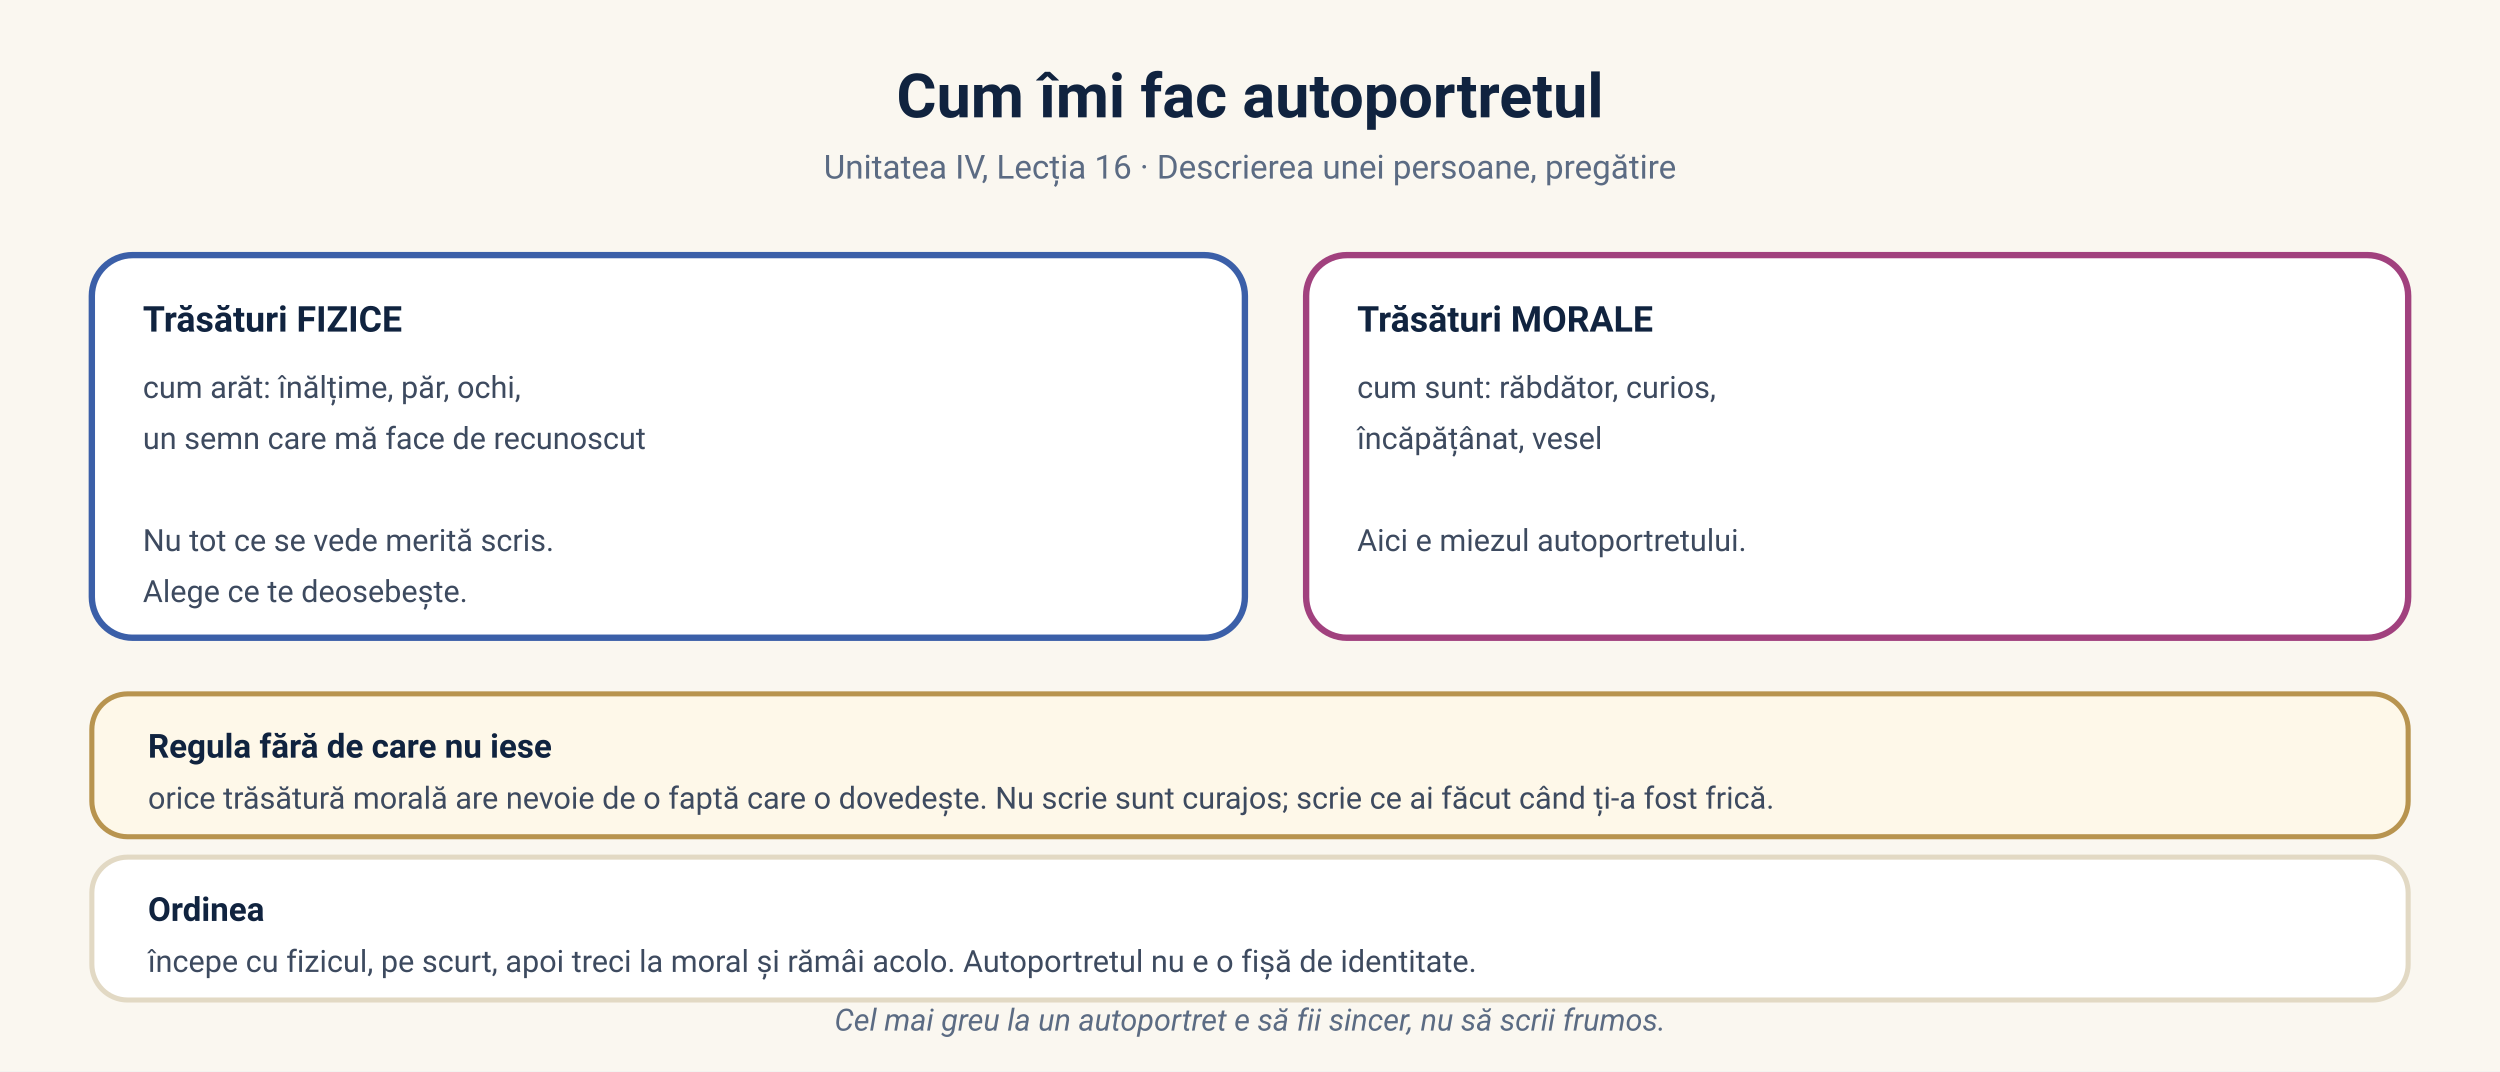
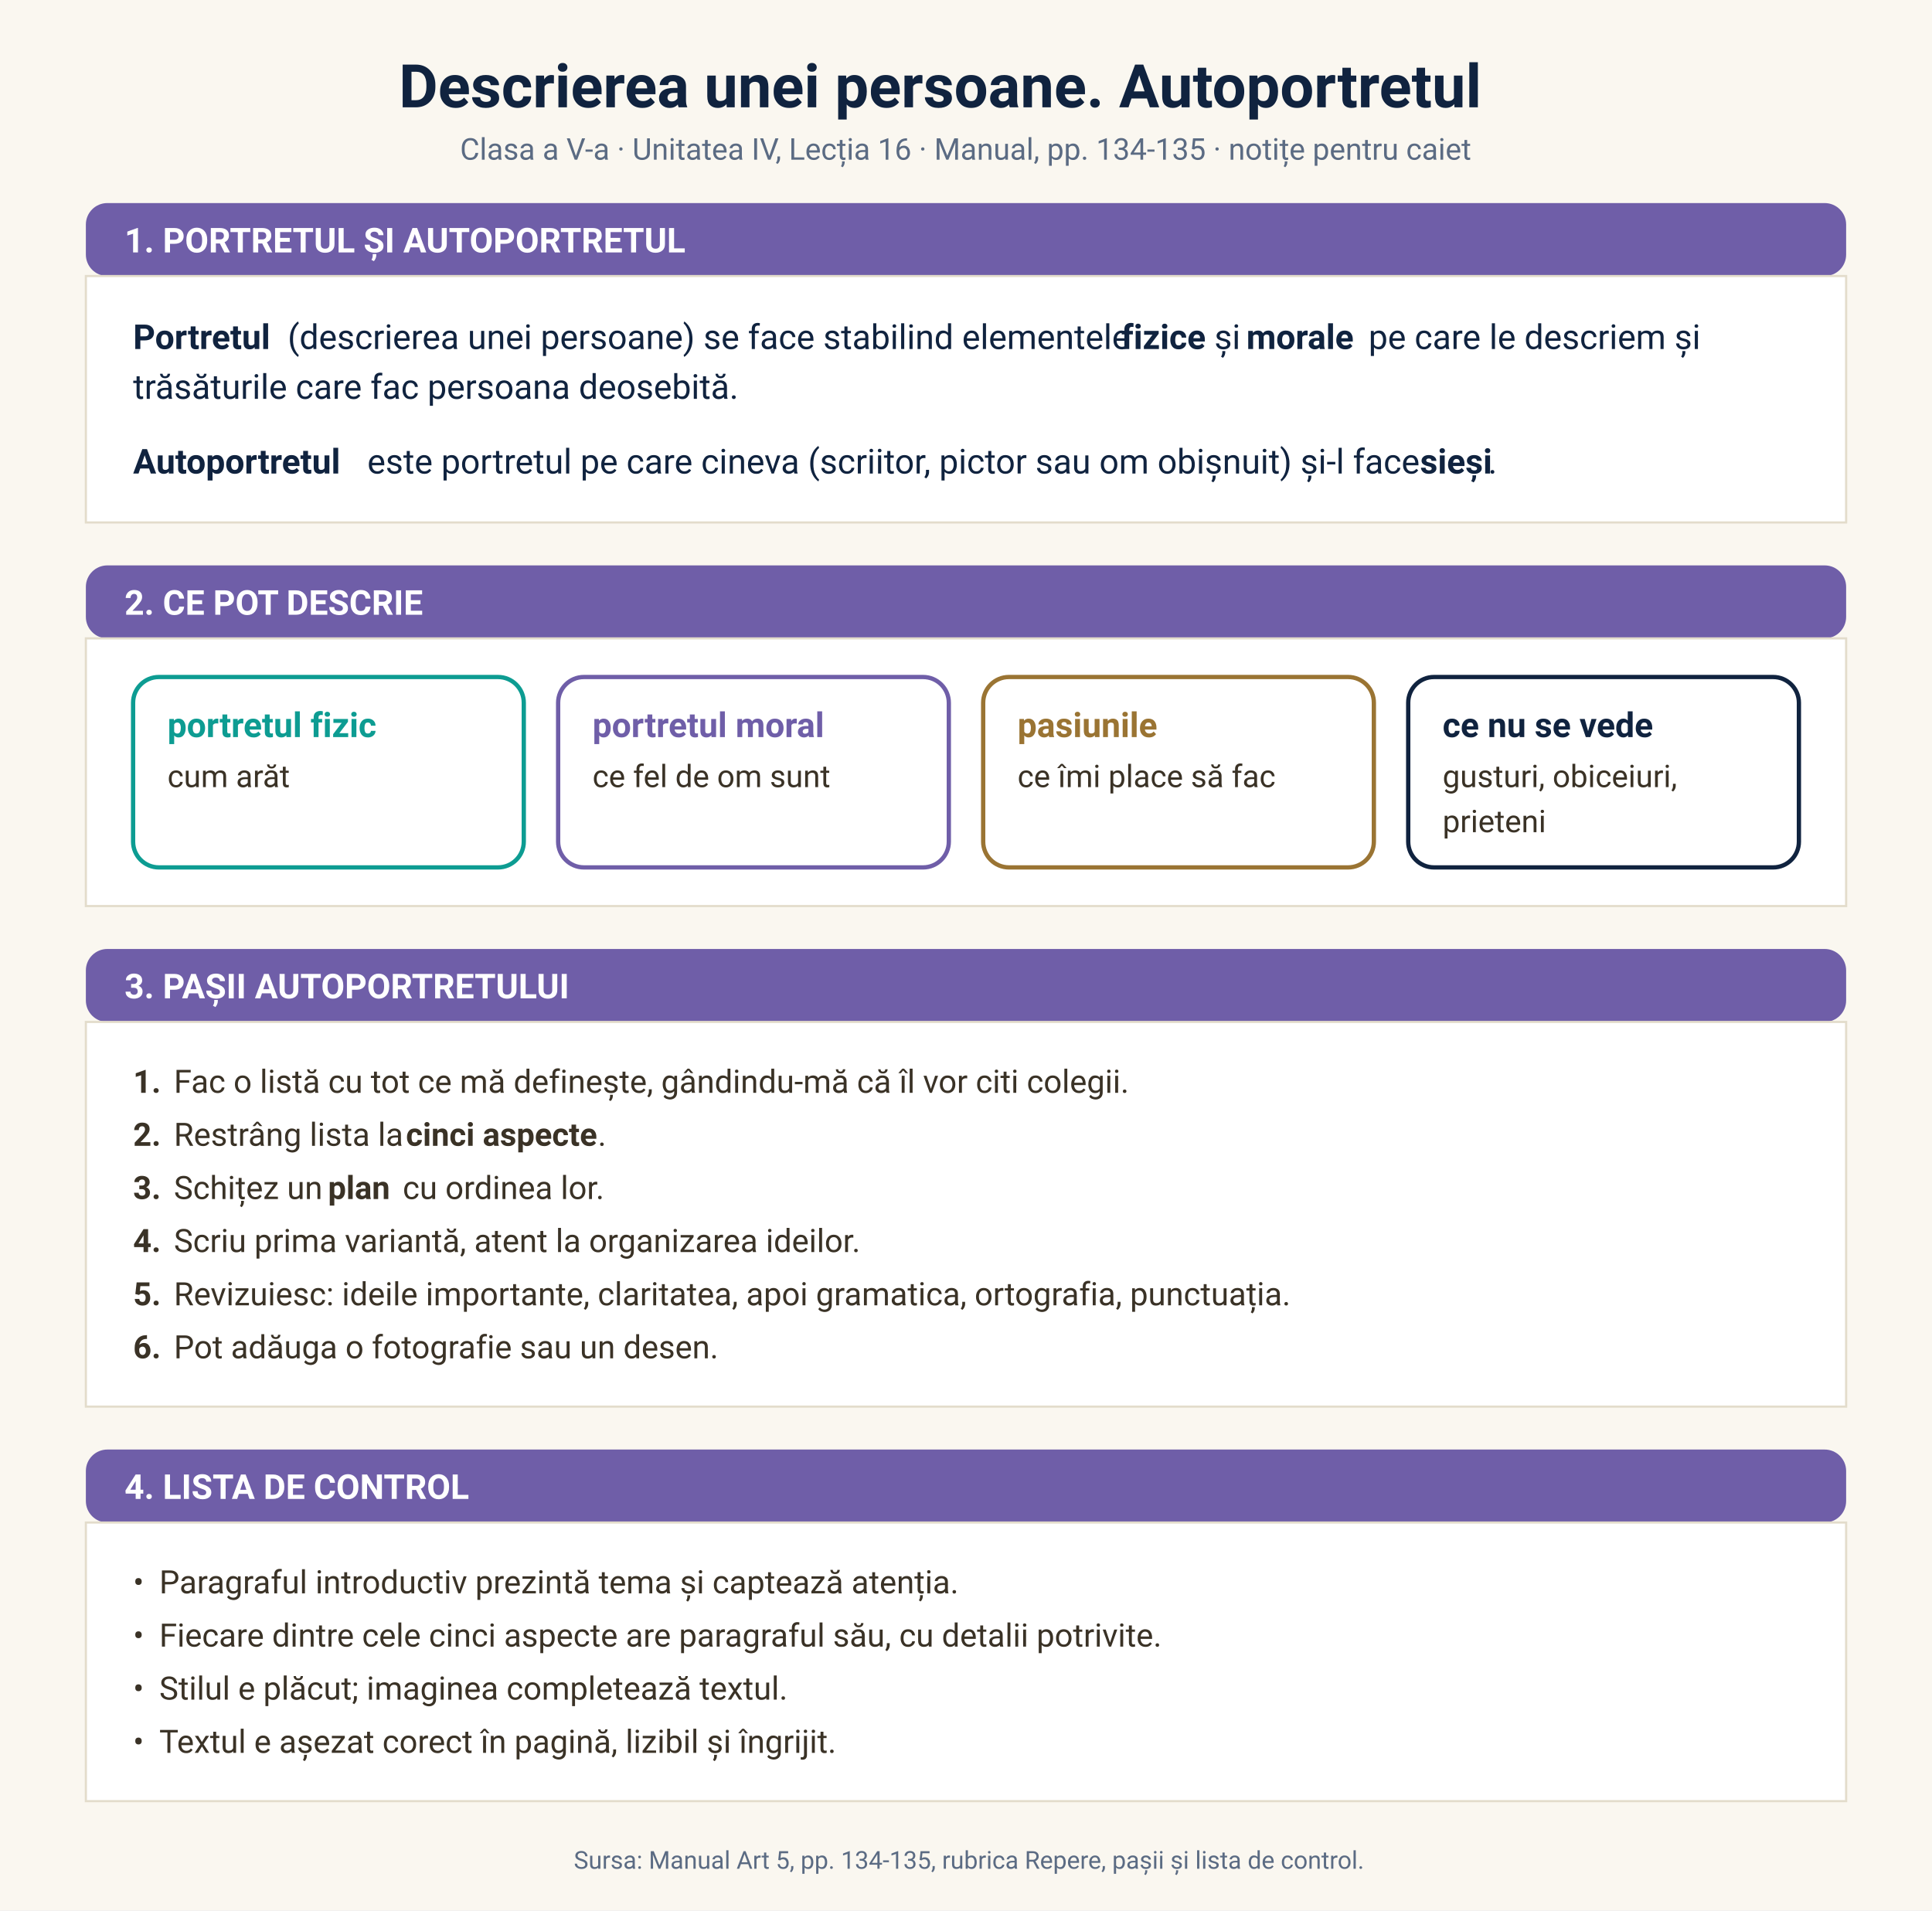
- <svg xmlns="http://www.w3.org/2000/svg" viewBox="0 0 980 420" font-family="'Segoe UI', 'Plus Jakarta Sans', -apple-system, Roboto, sans-serif">
-   <rect width="980" height="420" fill="#faf7f0" />
-   <text x="490" y="46" text-anchor="middle" font-size="24" font-weight="700" fill="#10233f">Cum îmi fac autoportretul</text>
-   <text x="490" y="70" text-anchor="middle" font-size="13" fill="#5b6b83">Unitatea IV, Lecția 16 · Descrierea unei persoane, pregătire</text>
-   <rect x="36" y="100" width="452" height="150" rx="16" fill="#ffffff" stroke="#3b5fa8" stroke-width="2.5" />
-   <text x="56" y="130" font-size="14" font-weight="700" fill="#10233f">Trăsături FIZICE</text>
-   <text x="56" y="156" font-size="12" fill="#3d4a5f">cum arăt: înălțime, păr, ochi,</text>
-   <text x="56" y="176" font-size="12" fill="#3d4a5f">un semn care mă face de recunoscut</text>
-   <text x="56" y="196" font-size="12" fill="#3d4a5f" />
-   <text x="56" y="216" font-size="12" fill="#3d4a5f">Nu tot ce se vede merită scris.</text>
-   <text x="56" y="236" font-size="12" fill="#3d4a5f">Alege ce te deosebește.</text>
-   <rect x="512" y="100" width="432" height="150" rx="16" fill="#ffffff" stroke="#a1417e" stroke-width="2.5" />
-   <text x="532" y="130" font-size="14" font-weight="700" fill="#10233f">Trăsături MORALE</text>
-   <text x="532" y="156" font-size="12" fill="#3d4a5f">cum sunt: răbdător, curios,</text>
-   <text x="532" y="176" font-size="12" fill="#3d4a5f">încăpățânat, vesel</text>
-   <text x="532" y="196" font-size="12" fill="#3d4a5f" />
-   <text x="532" y="216" font-size="12" fill="#3d4a5f">Aici e miezul autoportretului.</text>
-   <rect x="36" y="272" width="908" height="56" rx="14" fill="#fef8e9" stroke="#b8944f" stroke-width="2" />
-   <text x="58" y="297" font-size="13" font-weight="700" fill="#10233f">Regula fără de care nu iese</text>
-   <text x="58" y="317" font-size="12" fill="#3d4a5f">orice trăsătură morală are nevoie de o faptă care o dovedește. Nu scrie sunt curajos; scrie ce ai făcut când ți-a fost frică.</text>
-   <rect x="36" y="336" width="908" height="56" rx="14" fill="#ffffff" stroke="#e2d9c4" stroke-width="2" />
-   <text x="58" y="361" font-size="13" font-weight="700" fill="#10233f">Ordinea</text>
-   <text x="58" y="381" font-size="12" fill="#3d4a5f">începe cu fizicul, pe scurt, apoi treci la moral și rămâi acolo. Autoportretul nu e o fișă de identitate.</text>
-   <text x="490" y="404" text-anchor="middle" font-size="12" font-style="italic" fill="#5b6b83">Cel mai greu la un autoportret e să fii sincer, nu să scrii frumos.</text>
+ <svg xmlns="http://www.w3.org/2000/svg" viewBox="0 0 900 890" font-family="'Segoe UI', 'Plus Jakarta Sans', -apple-system, Roboto, sans-serif">
+   <rect width="900" height="890" fill="#faf7f0" />
+   <text x="185.8" y="50.0" font-size="28" fill="#10233f" font-weight="700" textLength="529.2" lengthAdjust="spacing">Descrierea unei persoane. Autoportretul</text>
+   <text x="214.3" y="74.4" font-size="14" fill="#5b6b83" textLength="471.4" lengthAdjust="spacing">Clasa a V-a · Unitatea IV, Lecția 16 · Manual, pp. 134-135 · notițe pentru caiet</text>
+   <rect x="40" y="94.6" width="820" height="34" rx="10" fill="#6f5ea8" />
+   <text x="58" y="117.6" font-size="16" font-weight="700" fill="#ffffff">1. PORTRETUL ȘI AUTOPORTRETUL</text>
+   <rect x="40" y="128.6" width="820" height="114.8" fill="#ffffff" stroke="#e3dccb" />
+   <text x="62.0" y="162.6" font-size="16" fill="#10233f" font-weight="700" textLength="67.7" lengthAdjust="spacing">Portretul</text>
+   <text x="134.0" y="162.6" font-size="16" fill="#10233f" textLength="384.0" lengthAdjust="spacing">(descrierea unei persoane) se face stabilind elementele</text>
+   <text x="522.3" y="162.6" font-size="16" fill="#10233f" font-weight="700" textLength="39.0" lengthAdjust="spacing">fizice</text>
+   <text x="565.7" y="162.6" font-size="16" fill="#10233f" textLength="10.6" lengthAdjust="spacing">și</text>
+   <text x="580.6" y="162.6" font-size="16" fill="#10233f" font-weight="700" textLength="52.6" lengthAdjust="spacing">morale</text>
+   <text x="637.5" y="162.6" font-size="16" fill="#10233f" textLength="150.6" lengthAdjust="spacing">pe care le descriem și</text>
+   <text x="62.0" y="185.8" font-size="16" fill="#10233f" textLength="275.0" lengthAdjust="spacing">trăsăturile care fac persoana deosebită.</text>
+   <text x="62.0" y="220.6" font-size="16" fill="#10233f" font-weight="700" textLength="104.8" lengthAdjust="spacing">Autoportretul</text>
+   <text x="171.1" y="220.6" font-size="16" fill="#10233f" textLength="486.1" lengthAdjust="spacing">este portretul pe care cineva (scriitor, pictor sau om obișnuit) și-l face</text>
+   <text x="661.5" y="220.6" font-size="16" fill="#10233f" font-weight="700" textLength="31.7" lengthAdjust="spacing">sieși</text>
+   <text x="693.2" y="220.6" font-size="16" fill="#10233f" textLength="3.5" lengthAdjust="spacing">.</text>
+   <rect x="40" y="263.4" width="820" height="34" rx="10" fill="#6f5ea8" />
+   <text x="58" y="286.4" font-size="16" font-weight="700" fill="#ffffff">2. CE POT DESCRIE</text>
+   <rect x="40" y="297.4" width="820" height="124.7" fill="#ffffff" stroke="#e3dccb" />
+   <rect x="62.0" y="315.4" width="182.0" height="88.7" rx="12" fill="#ffffff" stroke="#0d9c92" stroke-width="2" />
+   <text x="78.0" y="343.4" font-size="16" fill="#0d9c92" font-weight="700" textLength="102.7" lengthAdjust="spacing">portretul fizic</text>
+   <text x="78.0" y="366.7" font-size="14.5" fill="#3a3226" textLength="56.1" lengthAdjust="spacing">cum arăt</text>
+   <rect x="260.0" y="315.4" width="182.0" height="88.7" rx="12" fill="#ffffff" stroke="#6f5ea8" stroke-width="2" />
+   <text x="276.0" y="343.4" font-size="16" fill="#6f5ea8" font-weight="700" textLength="116.3" lengthAdjust="spacing">portretul moral</text>
+   <text x="276.0" y="366.7" font-size="14.5" fill="#3a3226" textLength="110.1" lengthAdjust="spacing">ce fel de om sunt</text>
+   <rect x="458.0" y="315.4" width="182.0" height="88.7" rx="12" fill="#ffffff" stroke="#9a7433" stroke-width="2" />
+   <text x="474.0" y="343.4" font-size="16" fill="#9a7433" font-weight="700" textLength="67.2" lengthAdjust="spacing">pasiunile</text>
+   <text x="474.0" y="366.7" font-size="14.5" fill="#3a3226" textLength="115.0" lengthAdjust="spacing">ce îmi place să fac</text>
+   <rect x="656.0" y="315.4" width="182.0" height="88.7" rx="12" fill="#ffffff" stroke="#10233f" stroke-width="2" />
+   <text x="672.0" y="343.4" font-size="16" fill="#10233f" font-weight="700" textLength="100.8" lengthAdjust="spacing">ce nu se vede</text>
+   <text x="672.0" y="366.7" font-size="14.5" fill="#3a3226" textLength="110.1" lengthAdjust="spacing">gusturi, obiceiuri,</text>
+   <text x="672.0" y="387.7" font-size="14.5" fill="#3a3226" textLength="48.9" lengthAdjust="spacing">prieteni</text>
+   <rect x="40" y="442.1" width="820" height="34" rx="10" fill="#6f5ea8" />
+   <text x="58" y="465.1" font-size="16" font-weight="700" fill="#ffffff">3. PAȘII AUTOPORTRETULUI</text>
+   <rect x="40" y="476.1" width="820" height="179.2" fill="#ffffff" stroke="#e3dccb" />
+   <text x="62.0" y="509.1" font-size="15" fill="#3a3226" font-weight="700">1.</text>
+   <text x="81.0" y="509.1" font-size="15" fill="#3a3226" textLength="441.9" lengthAdjust="spacing">Fac o listă cu tot ce mă definește, gândindu-mă că îl vor citi colegii.</text>
+   <text x="62.0" y="533.8" font-size="15" fill="#3a3226" font-weight="700">2.</text>
+   <text x="81.0" y="533.8" font-size="15" fill="#3a3226" textLength="104.1" lengthAdjust="spacing">Restrâng lista la</text>
+   <text x="189.1" y="533.8" font-size="15" fill="#3a3226" font-weight="700" textLength="89.4" lengthAdjust="spacing">cinci aspecte</text>
+   <text x="278.5" y="533.8" font-size="15" fill="#3a3226" textLength="3.3" lengthAdjust="spacing">.</text>
+   <text x="62.0" y="558.6" font-size="15" fill="#3a3226" font-weight="700">3.</text>
+   <text x="81.0" y="558.6" font-size="15" fill="#3a3226" textLength="67.8" lengthAdjust="spacing">Schițez un</text>
+   <text x="152.8" y="558.6" font-size="15" fill="#3a3226" font-weight="700" textLength="30.8" lengthAdjust="spacing">plan</text>
+   <text x="187.6" y="558.6" font-size="15" fill="#3a3226" textLength="95.1" lengthAdjust="spacing">cu ordinea lor.</text>
+   <text x="62.0" y="583.3" font-size="15" fill="#3a3226" font-weight="700">4.</text>
+   <text x="81.0" y="583.3" font-size="15" fill="#3a3226" textLength="318.9" lengthAdjust="spacing">Scriu prima variantă, atent la organizarea ideilor.</text>
+   <text x="62.0" y="608.1" font-size="15" fill="#3a3226" font-weight="700">5.</text>
+   <text x="81.0" y="608.1" font-size="15" fill="#3a3226" textLength="515.5" lengthAdjust="spacing">Revizuiesc: ideile importante, claritatea, apoi gramatica, ortografia, punctuația.</text>
+   <text x="62.0" y="632.8" font-size="15" fill="#3a3226" font-weight="700">6.</text>
+   <text x="81.0" y="632.8" font-size="15" fill="#3a3226" textLength="252.1" lengthAdjust="spacing">Pot adăuga o fotografie sau un desen.</text>
+   <rect x="40" y="675.3" width="820" height="34" rx="10" fill="#6f5ea8" />
+   <text x="58" y="698.3" font-size="16" font-weight="700" fill="#ffffff">4. LISTA DE CONTROL</text>
+   <rect x="40" y="709.3" width="820" height="129.8" fill="#ffffff" stroke="#e3dccb" />
+   <text x="62.0" y="742.3" font-size="15" fill="#3a3226">•</text>
+   <text x="74.2" y="742.3" font-size="15" fill="#3a3226" textLength="367.3" lengthAdjust="spacing">Paragraful introductiv prezintă tema și captează atenția.</text>
+   <text x="62.0" y="767.1" font-size="15" fill="#3a3226">•</text>
+   <text x="74.2" y="767.1" font-size="15" fill="#3a3226" textLength="460.8" lengthAdjust="spacing">Fiecare dintre cele cinci aspecte are paragraful său, cu detalii potrivite.</text>
+   <text x="62.0" y="791.8" font-size="15" fill="#3a3226">•</text>
+   <text x="74.2" y="791.8" font-size="15" fill="#3a3226" textLength="289.2" lengthAdjust="spacing">Stilul e plăcut; imaginea completează textul.</text>
+   <text x="62.0" y="816.6" font-size="15" fill="#3a3226">•</text>
+   <text x="74.2" y="816.6" font-size="15" fill="#3a3226" textLength="311.5" lengthAdjust="spacing">Textul e așezat corect în pagină, lizibil și îngrijit.</text>
+   <text x="267.3" y="870.6" font-size="11.5" fill="#5b6b83" textLength="365.4" lengthAdjust="spacing">Sursa: Manual Art 5, pp. 134-135, rubrica Repere, pașii și lista de control.</text>
</svg>
